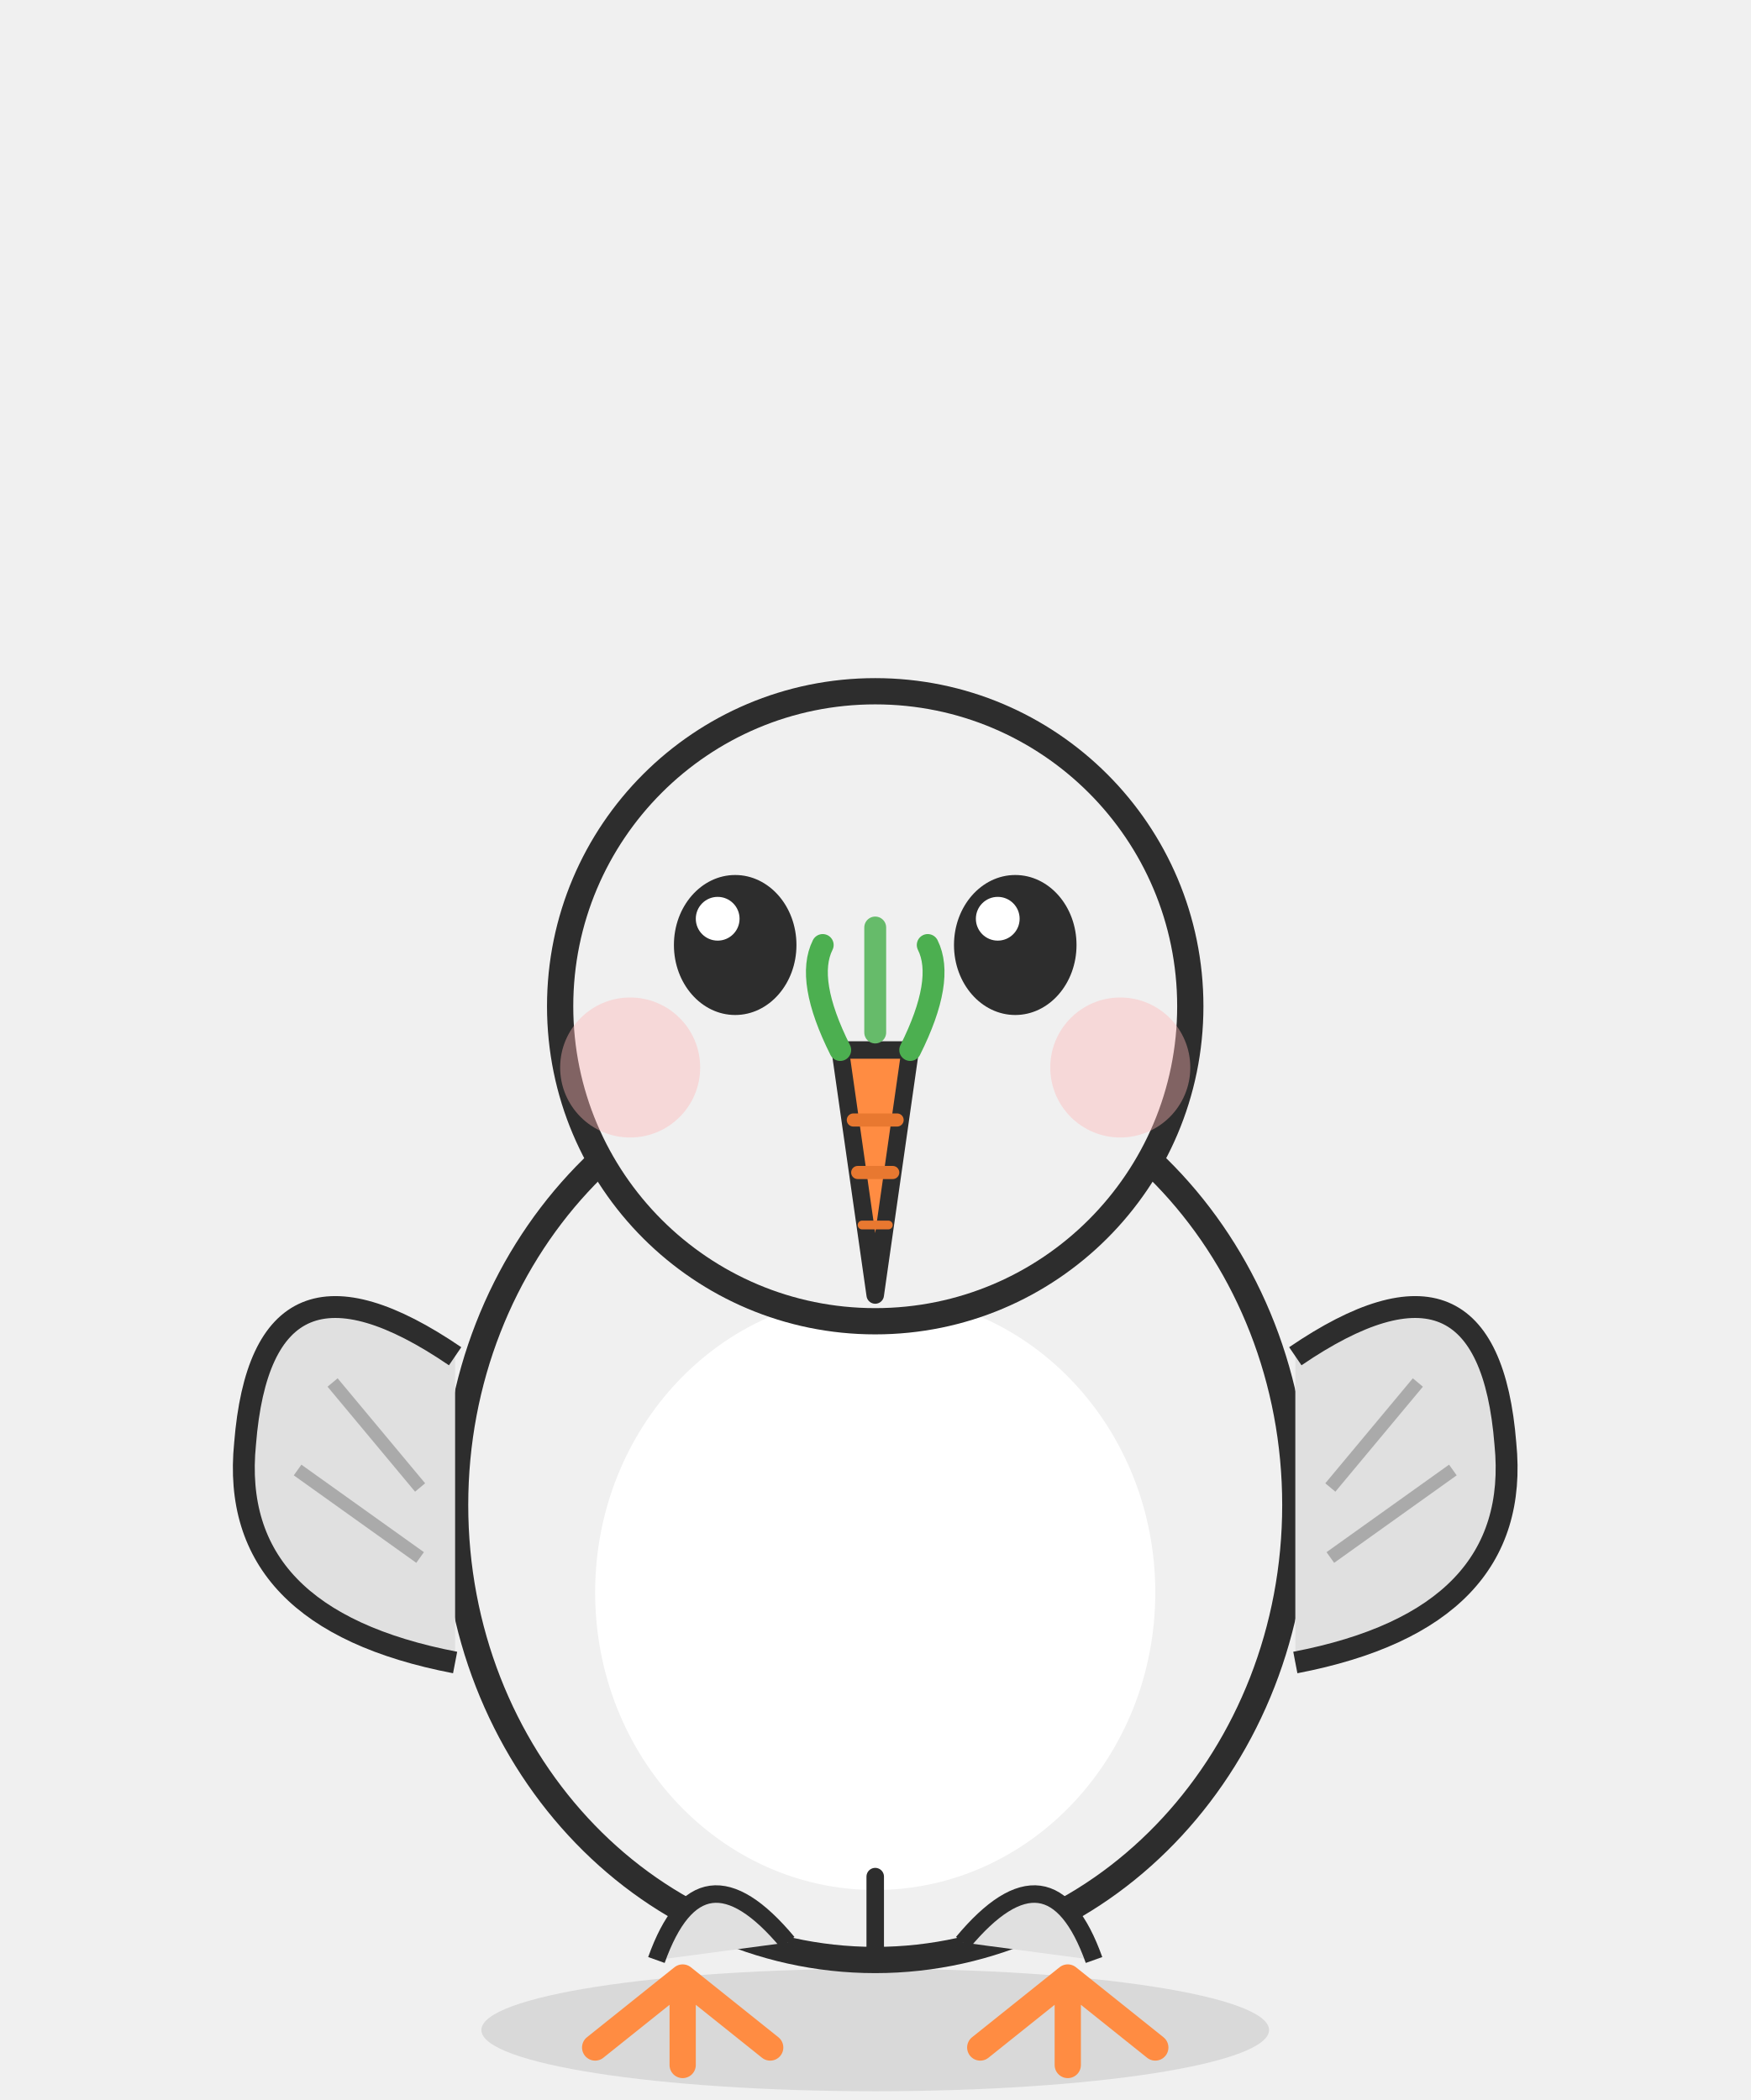
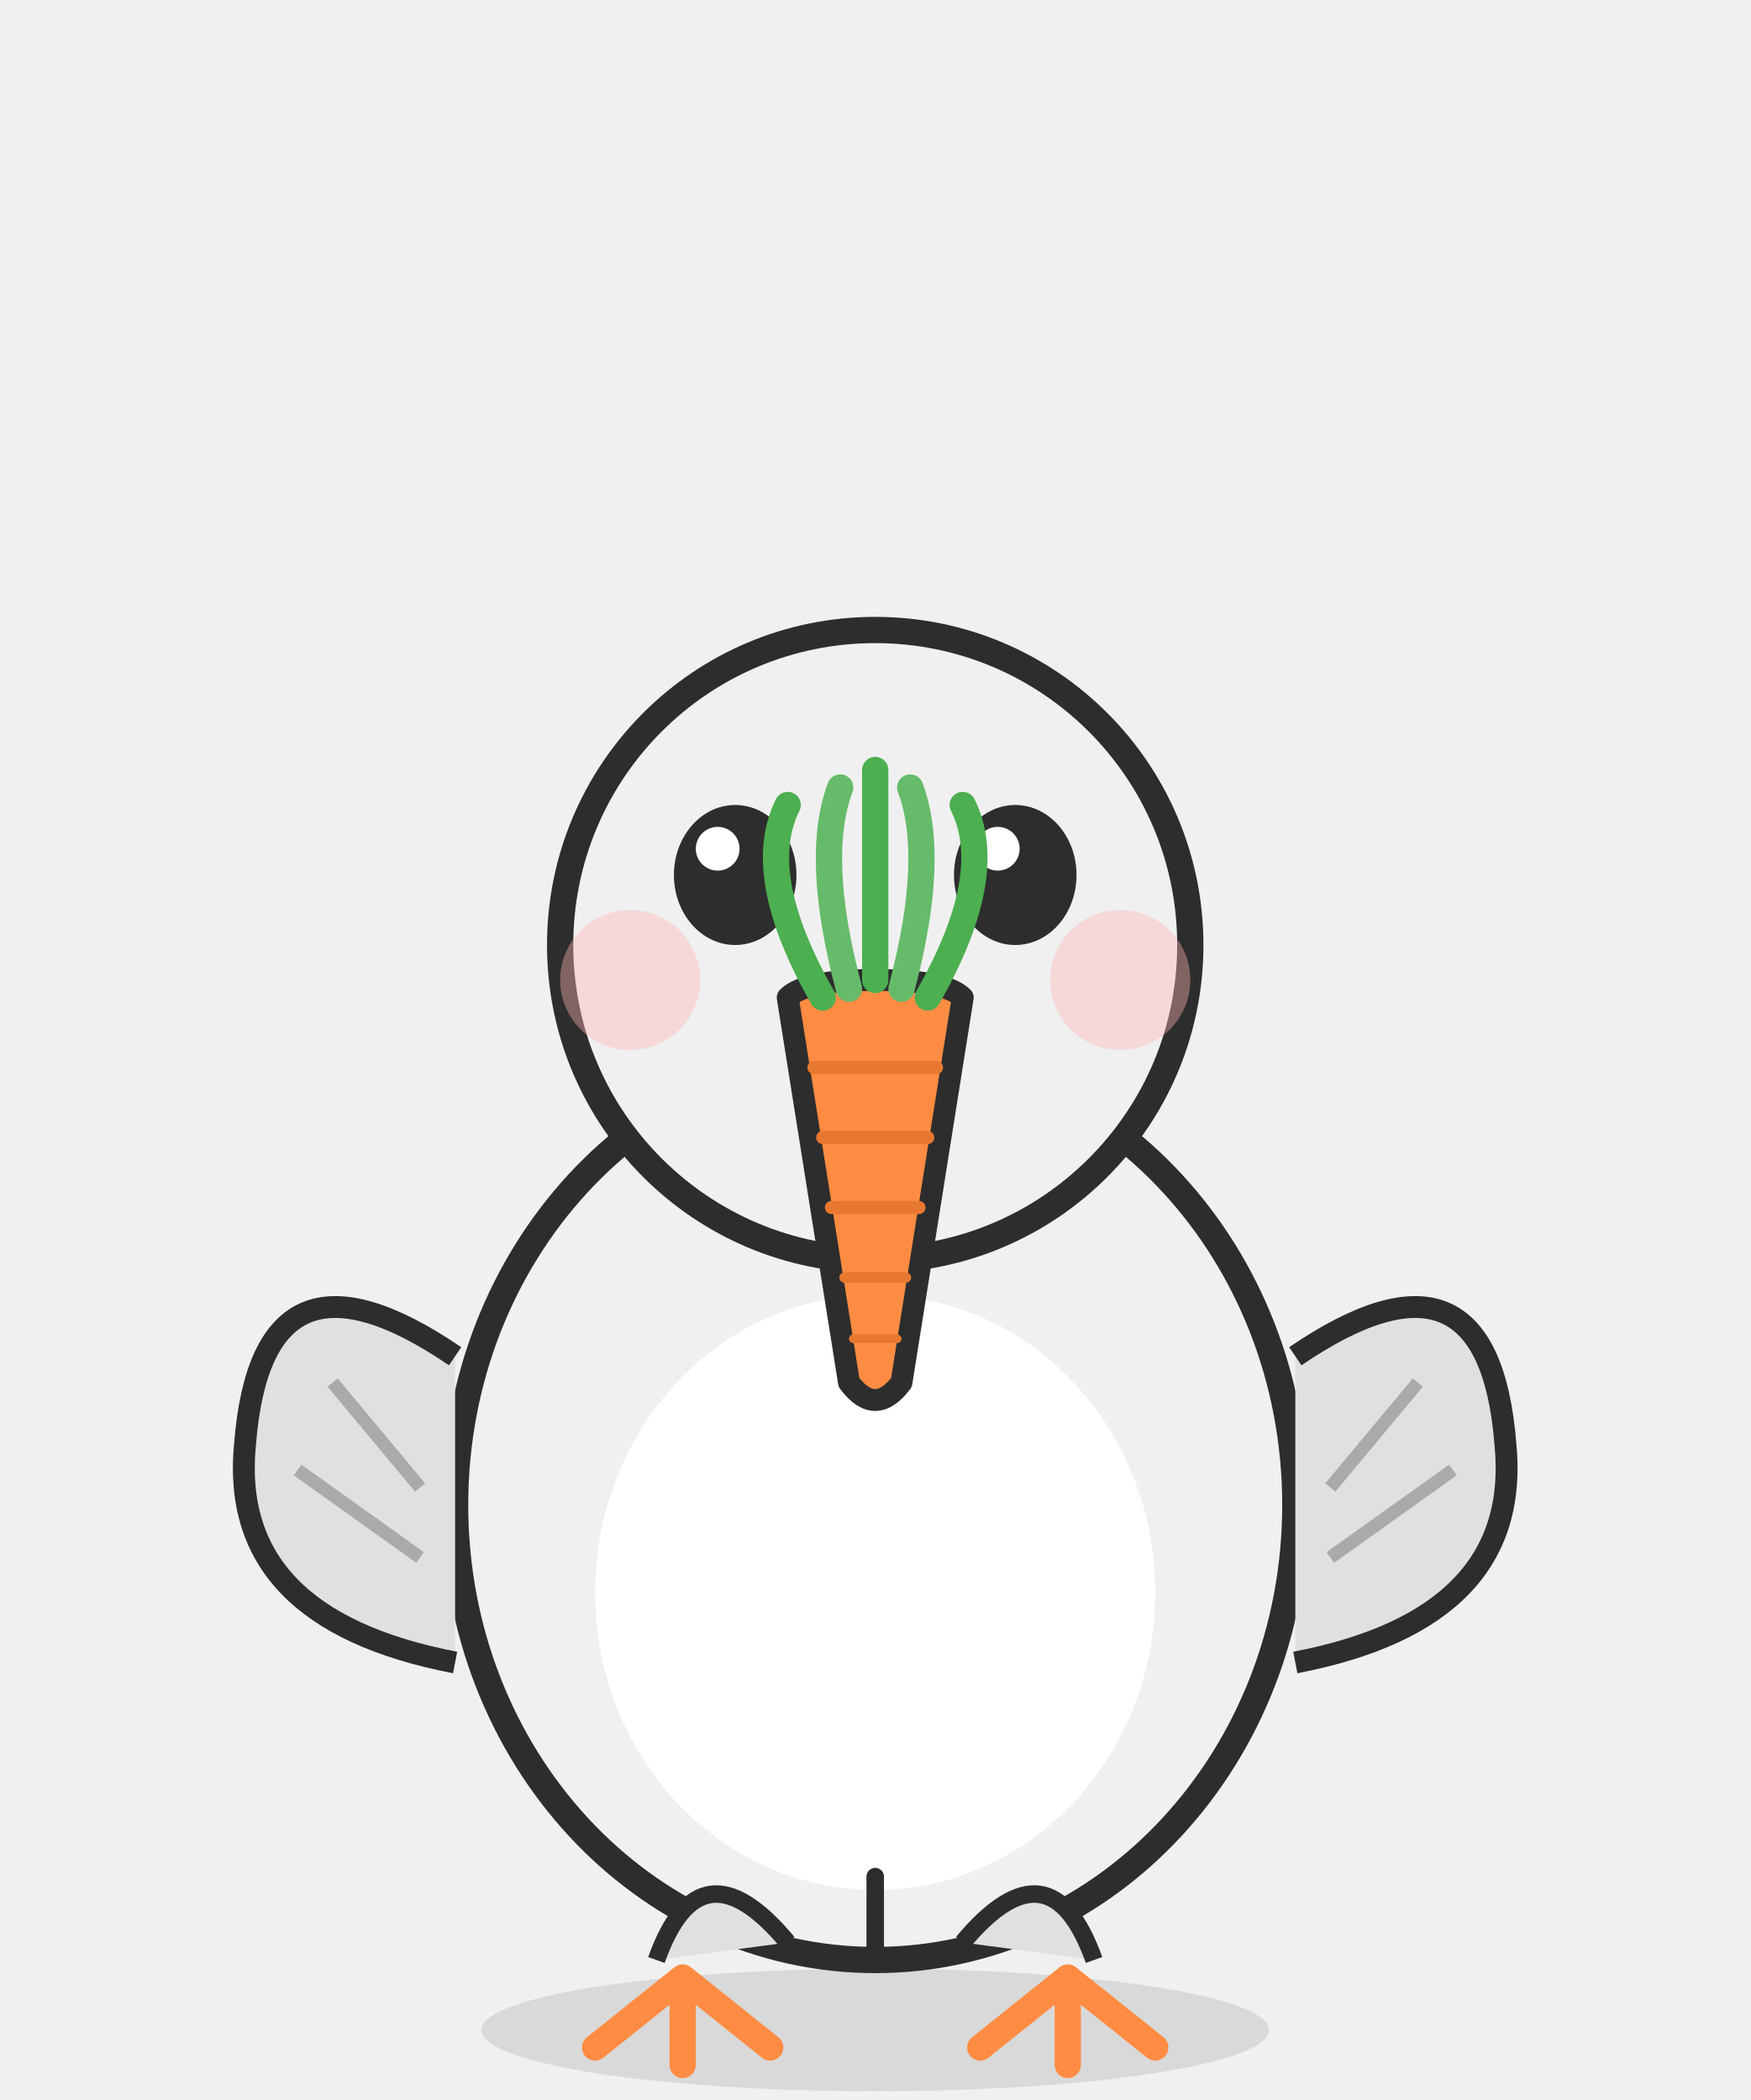
<svg xmlns="http://www.w3.org/2000/svg" viewBox="0 0 200 240" fill="none">
  <ellipse cx="100" cy="232" rx="45" ry="7" fill="#00000018" />
  <ellipse cx="100" cy="172" rx="48" ry="52" fill="#F0F0F0" stroke="#2D2D2D" stroke-width="3" />
  <ellipse cx="100" cy="182" rx="32" ry="34" fill="#FFFFFF" />
-   <circle cx="100" cy="115" r="36" fill="#F0F0F0" stroke="#2D2D2D" stroke-width="3" />
-   <circle cx="72" cy="122" r="8" fill="#FFB4B4" opacity="0.4" />
-   <circle cx="128" cy="122" r="8" fill="#FFB4B4" opacity="0.4" />
-   <ellipse cx="84" cy="108" rx="7" ry="8" fill="#2D2D2D" />
-   <ellipse cx="116" cy="108" rx="7" ry="8" fill="#2D2D2D" />
-   <circle cx="82" cy="105" r="2.5" fill="white" />
-   <circle cx="114" cy="105" r="2.5" fill="white" />
-   <path d="M96 120 L100 148 L104 120 Z" fill="#FF8C42" stroke="#2D2D2D" stroke-width="2" stroke-linejoin="round" />
-   <line x1="97.5" y1="128" x2="102.5" y2="128" stroke="#E87830" stroke-width="1.5" stroke-linecap="round" />
-   <line x1="98" y1="134" x2="102" y2="134" stroke="#E87830" stroke-width="1.5" stroke-linecap="round" />
-   <line x1="98.5" y1="140" x2="101.5" y2="140" stroke="#E87830" stroke-width="1" stroke-linecap="round" />
-   <path d="M96 120 Q92 112 94 108" stroke="#4CAF50" stroke-width="2.5" fill="none" stroke-linecap="round" />
-   <path d="M100 118 Q100 110 100 106" stroke="#66BB6A" stroke-width="2.5" fill="none" stroke-linecap="round" />
-   <path d="M104 120 Q108 112 106 108" stroke="#4CAF50" stroke-width="2.5" fill="none" stroke-linecap="round" />
+   <circle cx="100" cy="108" r="36" fill="#F0F0F0" stroke="#2D2D2D" stroke-width="3" />
+   <circle cx="72" cy="112" r="8" fill="#FFB4B4" opacity="0.4" />
+   <circle cx="128" cy="112" r="8" fill="#FFB4B4" opacity="0.4" />
+   <ellipse cx="84" cy="100" rx="7" ry="8" fill="#2D2D2D" />
+   <ellipse cx="116" cy="100" rx="7" ry="8" fill="#2D2D2D" />
+   <circle cx="82" cy="97" r="2.5" fill="white" />
+   <circle cx="114" cy="97" r="2.5" fill="white" />
+   <path d="M90 114 Q92 112 100 112 Q108 112 110 114 L103 158 Q100 162 97 158 Z" fill="#FF8C42" stroke="#2D2D2D" stroke-width="2.5" stroke-linejoin="round" />
+   <line x1="93" y1="122" x2="107" y2="122" stroke="#E87830" stroke-width="1.5" stroke-linecap="round" />
+   <line x1="94" y1="130" x2="106" y2="130" stroke="#E87830" stroke-width="1.5" stroke-linecap="round" />
+   <line x1="95" y1="138" x2="105" y2="138" stroke="#E87830" stroke-width="1.5" stroke-linecap="round" />
+   <line x1="96.5" y1="146" x2="103.5" y2="146" stroke="#E87830" stroke-width="1.2" stroke-linecap="round" />
+   <line x1="97.5" y1="153" x2="102.5" y2="153" stroke="#E87830" stroke-width="1" stroke-linecap="round" />
+   <path d="M94 114 Q86 100 90 92" stroke="#4CAF50" stroke-width="3" fill="none" stroke-linecap="round" />
+   <path d="M97 113 Q93 98 96 90" stroke="#66BB6A" stroke-width="3" fill="none" stroke-linecap="round" />
+   <path d="M100 112 Q100 96 100 88" stroke="#4CAF50" stroke-width="3" fill="none" stroke-linecap="round" />
+   <path d="M103 113 Q107 98 104 90" stroke="#66BB6A" stroke-width="3" fill="none" stroke-linecap="round" />
+   <path d="M106 114 Q114 100 110 92" stroke="#4CAF50" stroke-width="3" fill="none" stroke-linecap="round" />
  <path d="M52 155 Q30 140 28 165 Q26 185 52 190" fill="#E0E0E0" stroke="#2D2D2D" stroke-width="2.5" />
  <path d="M148 155 Q170 140 172 165 Q174 185 148 190" fill="#E0E0E0" stroke="#2D2D2D" stroke-width="2.5" />
  <line x1="38" y1="158" x2="48" y2="170" stroke="#2D2D2D" stroke-width="1.5" opacity="0.3" />
  <line x1="34" y1="168" x2="48" y2="178" stroke="#2D2D2D" stroke-width="1.5" opacity="0.3" />
  <line x1="152" y1="170" x2="162" y2="158" stroke="#2D2D2D" stroke-width="1.5" opacity="0.3" />
  <line x1="152" y1="178" x2="166" y2="168" stroke="#2D2D2D" stroke-width="1.5" opacity="0.3" />
  <path d="M90 222 Q80 210 75 224" fill="#E0E0E0" stroke="#2D2D2D" stroke-width="2" />
  <path d="M100 222 Q100 206 100 224" fill="#E0E0E0" stroke="#2D2D2D" stroke-width="2" />
  <path d="M110 222 Q120 210 125 224" fill="#E0E0E0" stroke="#2D2D2D" stroke-width="2" />
  <path d="M78 226 L68 234 M78 226 L78 236 M78 226 L88 234" stroke="#FF8C42" stroke-width="3" stroke-linecap="round" />
  <path d="M122 226 L112 234 M122 226 L122 236 M122 226 L132 234" stroke="#FF8C42" stroke-width="3" stroke-linecap="round" />
</svg>
